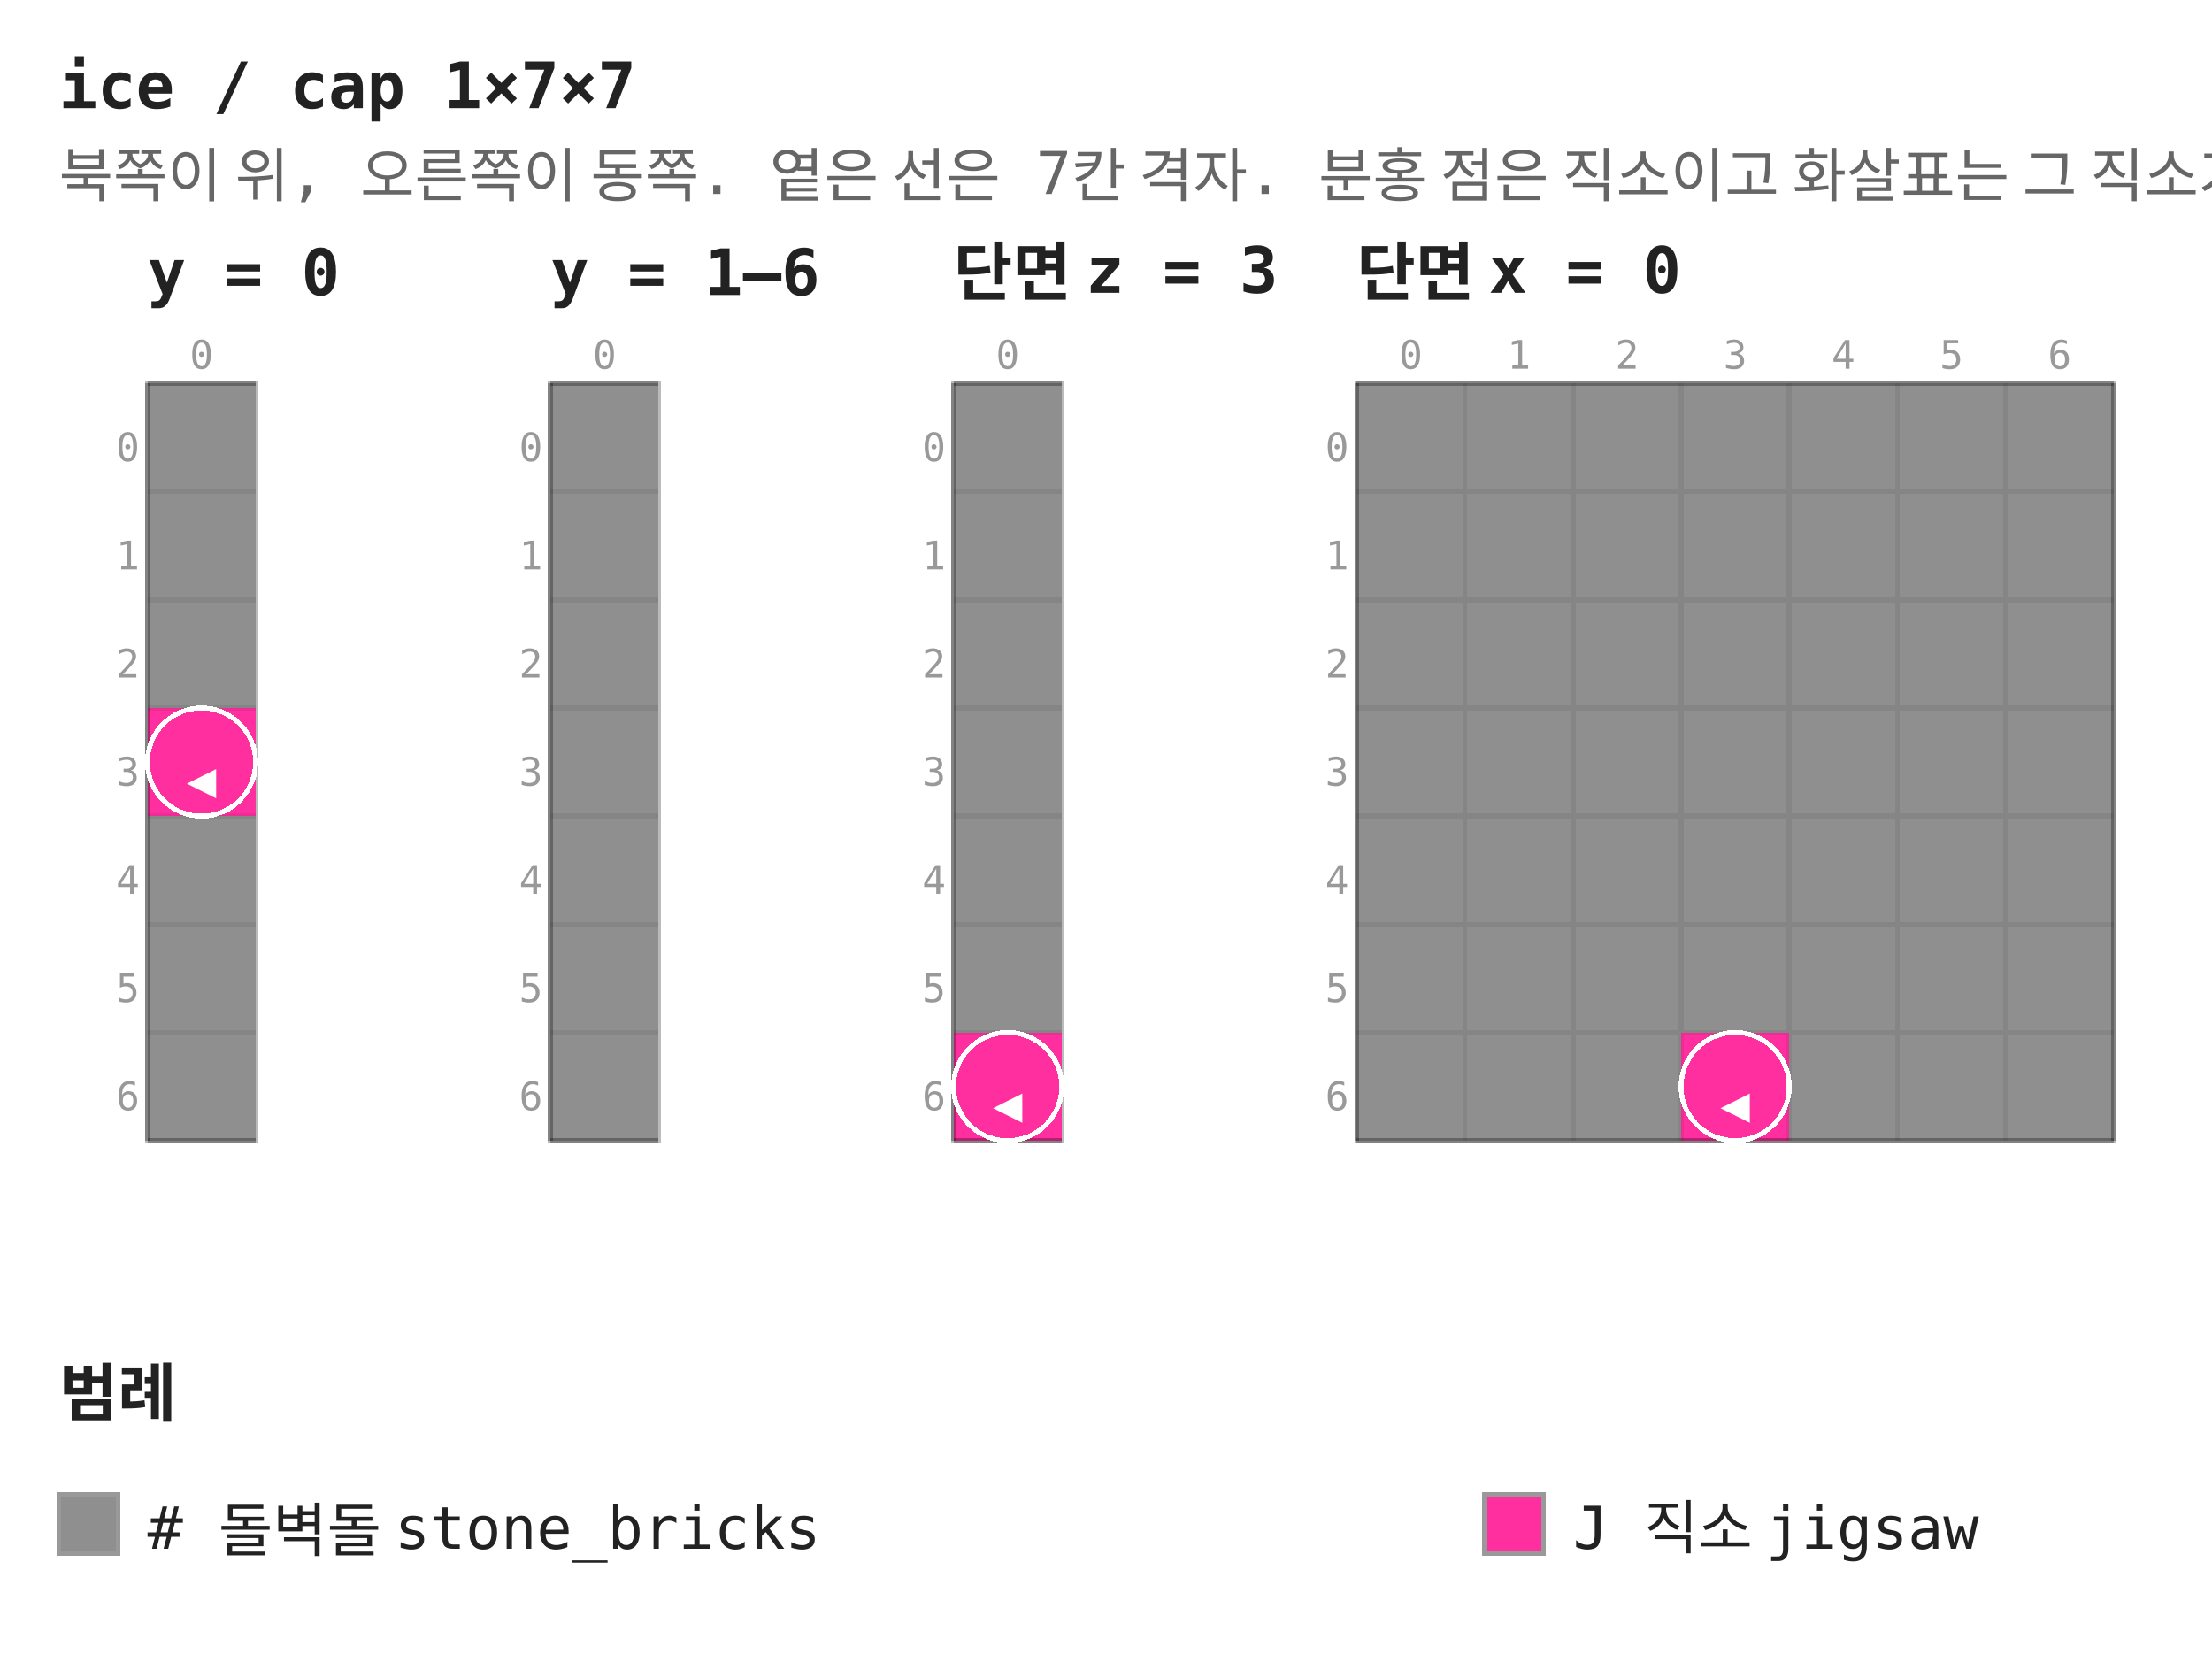
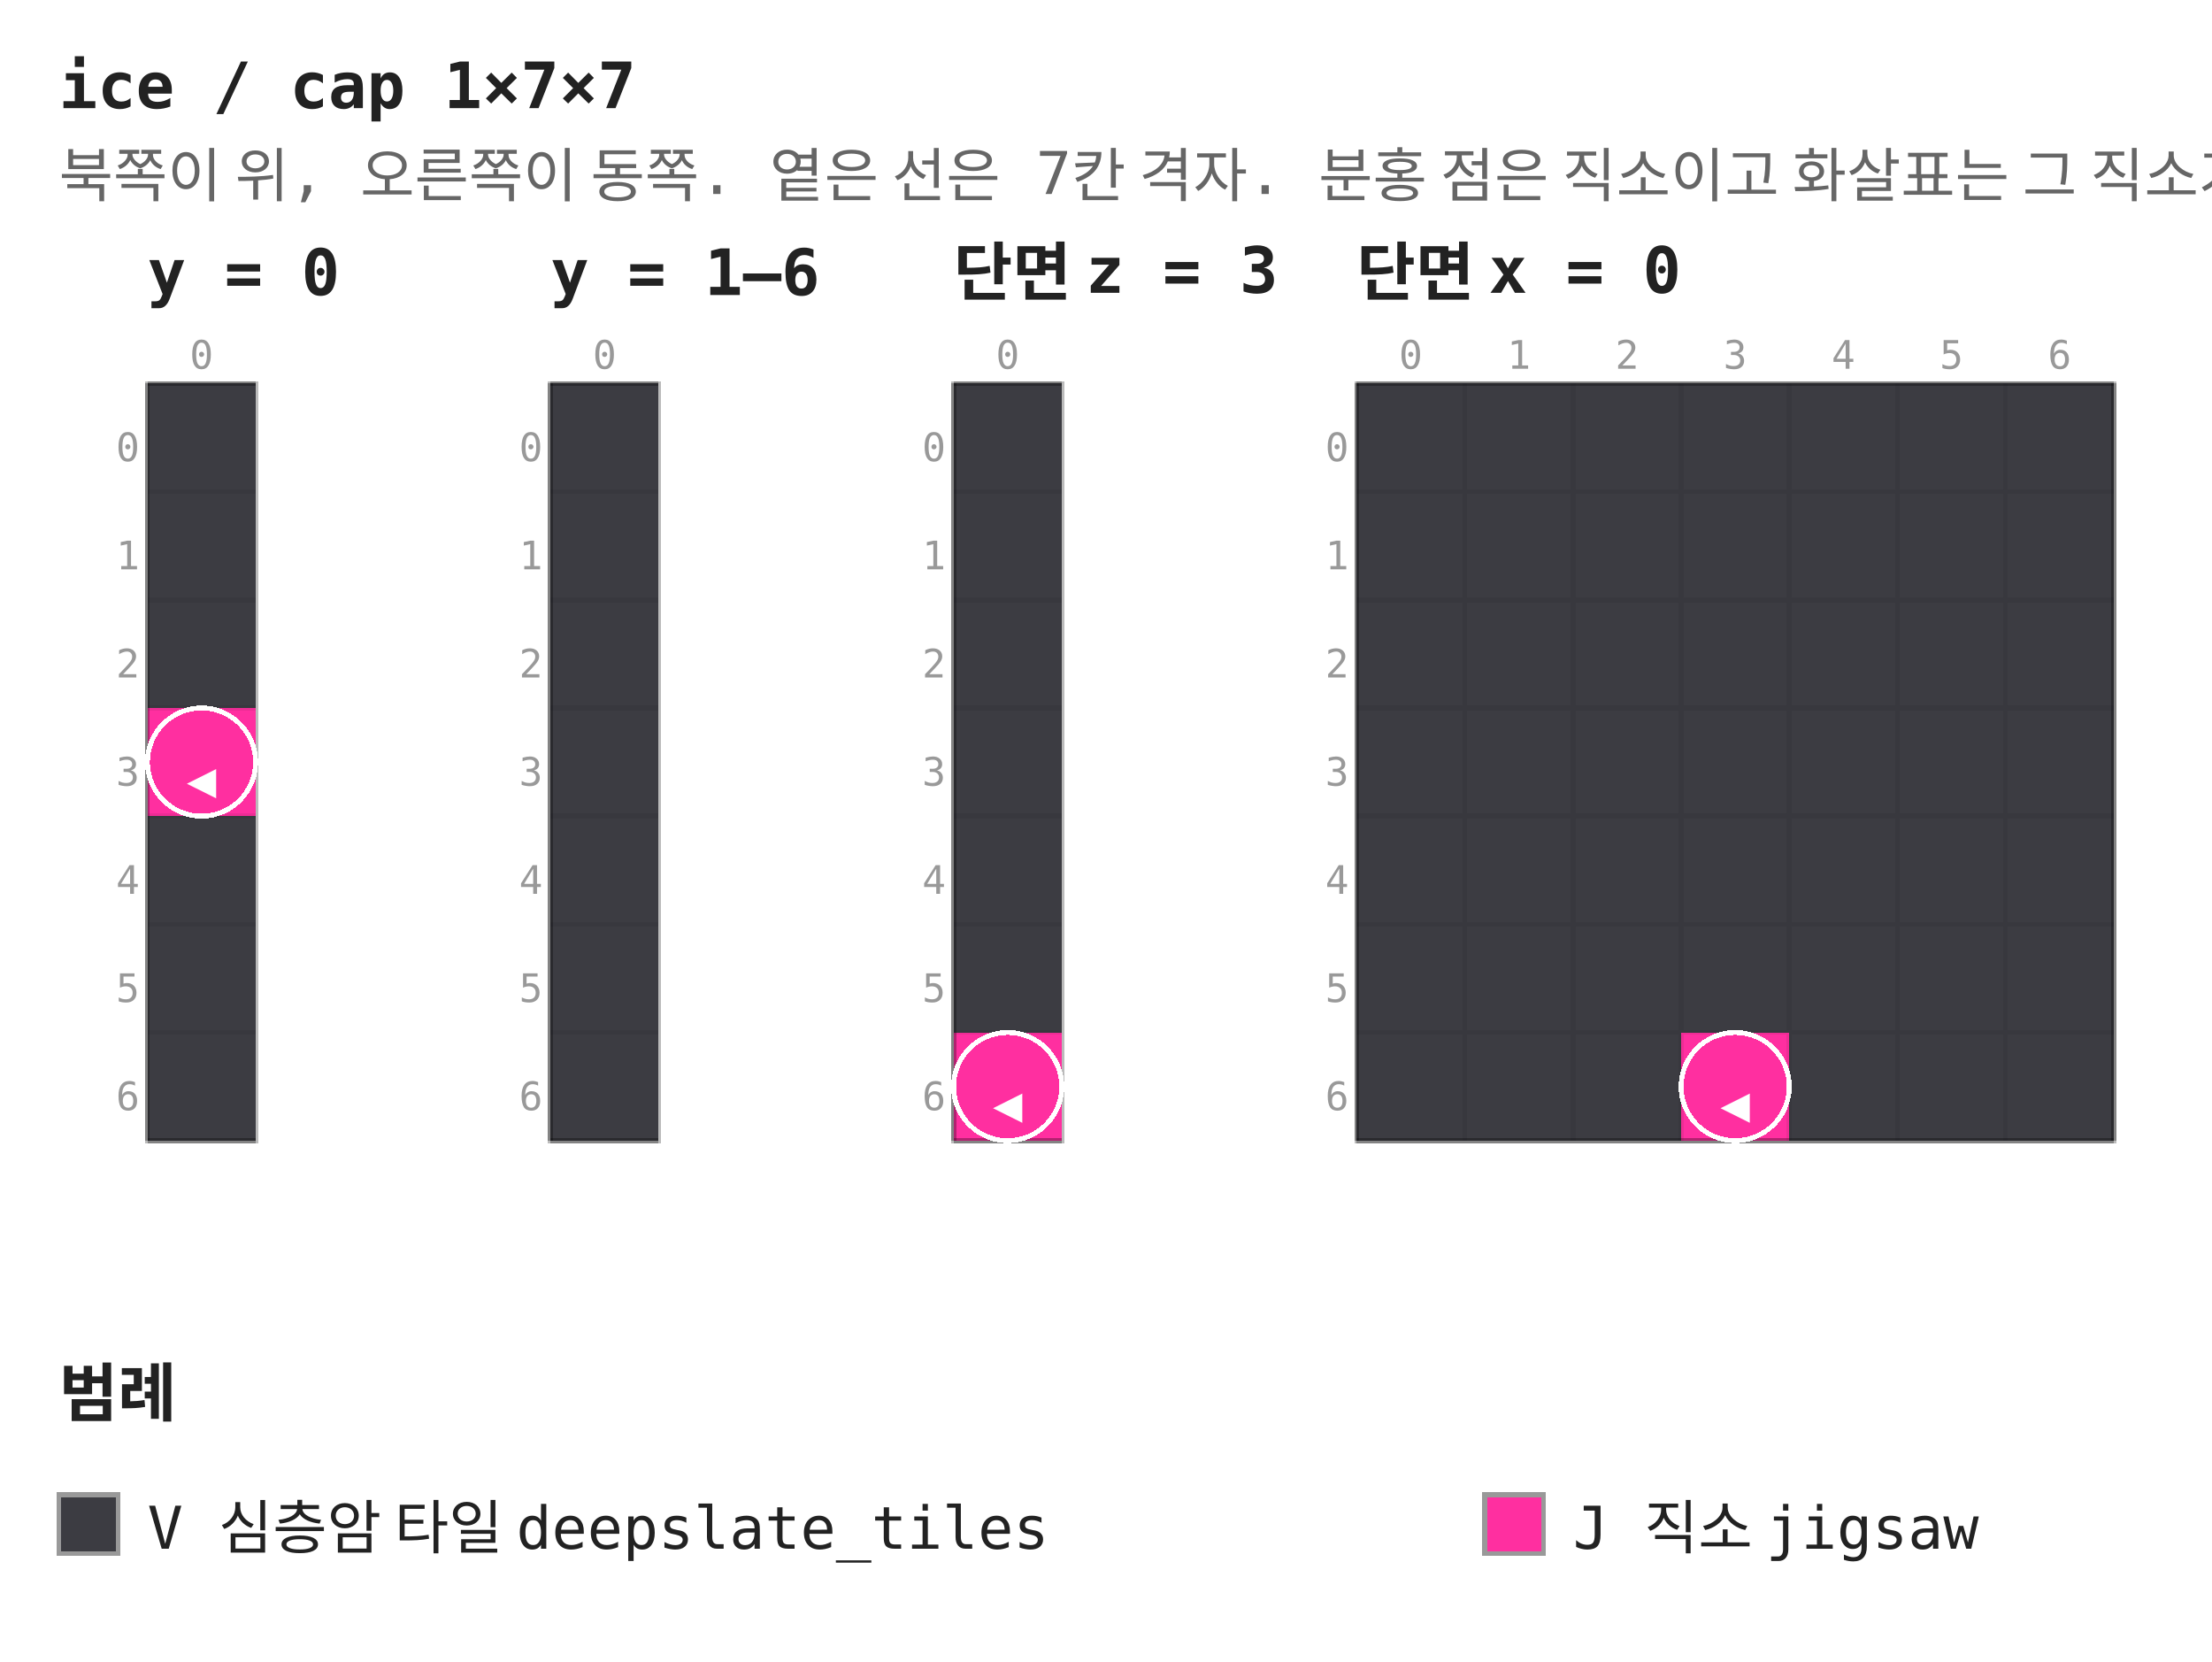
<svg xmlns="http://www.w3.org/2000/svg" width="450" height="338" viewBox="0 0 450 338" shape-rendering="crispEdges" font-family="Consolas,'Malgun Gothic','Noto Sans KR',monospace">
  <style>text{fill:#222;shape-rendering:auto}.cap{font-size:13px;font-weight:bold}.leg{font-size:12px}.sub{font-size:12px;fill:#666}.tick{font-size:8px;fill:#999;text-anchor:middle}.arrow{font-size:10px;fill:#fff;text-anchor:middle}.fine{stroke:#000;stroke-opacity:.07;stroke-width:1;fill:none}.grid{stroke:#000;stroke-opacity:.30;stroke-width:1}</style>
  <rect width="100%" height="100%" fill="#fff" />
  <text x="12" y="22" class="cap" font-size="16">ice / cap   1×7×7</text>
  <text x="12" y="40" class="sub">북쪽이 위, 오른쪽이 동쪽. 옅은 선은 7칸 격자. 분홍 점은 직소이고 화살표는 그 직소가 보는 방향이다.</text>
  <text x="30" y="60" class="cap">y = 0</text>
  <rect x="30" y="78" width="22" height="154" fill="#fbfbfb" stroke="#bbb" />
-   <path transform="translate(30,78) scale(22)" fill="#8f8f8f" d="M0 0h1v1h-1zM0 1h1v1h-1zM0 2h1v1h-1zM0 4h1v1h-1zM0 5h1v1h-1zM0 6h1v1h-1z" />
+   <path transform="translate(30,78) scale(22)" fill="#3c3c42" d="M0 0h1v1h-1zM0 1h1v1h-1zM0 2h1v1h-1zM0 4h1v1h-1zM0 5h1v1h-1zM0 6h1v1h-1z" />
  <path transform="translate(30,78) scale(22)" fill="#ff2fa0" d="M0 3h1v1h-1z" />
  <path class="fine" d="M30 100h22M30 122h22M30 144h22M30 166h22M30 188h22M30 210h22" />
  <line x1="30" y1="78" x2="30" y2="232" class="grid" />
  <line x1="30" y1="78" x2="52" y2="78" class="grid" />
  <line x1="30" y1="232" x2="52" y2="232" class="grid" />
  <text x="41.0" y="75" class="tick">0</text>
  <text x="26" y="93.8" class="tick" text-anchor="end">0</text>
  <text x="26" y="115.8" class="tick" text-anchor="end">1</text>
  <text x="26" y="137.8" class="tick" text-anchor="end">2</text>
  <text x="26" y="159.8" class="tick" text-anchor="end">3</text>
  <text x="26" y="181.8" class="tick" text-anchor="end">4</text>
  <text x="26" y="203.8" class="tick" text-anchor="end">5</text>
  <text x="26" y="225.8" class="tick" text-anchor="end">6</text>
  <circle cx="41.0" cy="155.0" r="11.0" fill="#ff2fa0" stroke="#fff" />
  <text x="41.0" y="162.0" class="arrow" font-size="19.8">◀</text>
  <text x="112" y="60" class="cap">y = 1–6</text>
  <rect x="112" y="78" width="22" height="154" fill="#fbfbfb" stroke="#bbb" />
-   <path transform="translate(112,78) scale(22)" fill="#8f8f8f" d="M0 0h1v1h-1zM0 1h1v1h-1zM0 2h1v1h-1zM0 3h1v1h-1zM0 4h1v1h-1zM0 5h1v1h-1zM0 6h1v1h-1z" />
+   <path transform="translate(112,78) scale(22)" fill="#3c3c42" d="M0 0h1v1h-1zM0 1h1v1h-1zM0 2h1v1h-1zM0 3h1v1h-1zM0 4h1v1h-1zM0 5h1v1h-1zM0 6h1v1h-1z" />
  <path class="fine" d="M112 100h22M112 122h22M112 144h22M112 166h22M112 188h22M112 210h22" />
  <line x1="112" y1="78" x2="112" y2="232" class="grid" />
  <line x1="112" y1="78" x2="134" y2="78" class="grid" />
  <line x1="112" y1="232" x2="134" y2="232" class="grid" />
  <text x="123.0" y="75" class="tick">0</text>
  <text x="108" y="93.8" class="tick" text-anchor="end">0</text>
  <text x="108" y="115.8" class="tick" text-anchor="end">1</text>
  <text x="108" y="137.8" class="tick" text-anchor="end">2</text>
  <text x="108" y="159.8" class="tick" text-anchor="end">3</text>
  <text x="108" y="181.8" class="tick" text-anchor="end">4</text>
  <text x="108" y="203.8" class="tick" text-anchor="end">5</text>
  <text x="108" y="225.8" class="tick" text-anchor="end">6</text>
  <text x="194" y="60" class="cap">단면 z = 3</text>
  <rect x="194" y="78" width="22" height="154" fill="#fbfbfb" stroke="#bbb" />
-   <path transform="translate(194,78) scale(22)" fill="#8f8f8f" d="M0 0h1v1h-1zM0 1h1v1h-1zM0 2h1v1h-1zM0 3h1v1h-1zM0 4h1v1h-1zM0 5h1v1h-1z" />
+   <path transform="translate(194,78) scale(22)" fill="#3c3c42" d="M0 0h1v1h-1zM0 1h1v1h-1zM0 2h1v1h-1zM0 3h1v1h-1zM0 4h1v1h-1zM0 5h1v1h-1z" />
  <path transform="translate(194,78) scale(22)" fill="#ff2fa0" d="M0 6h1v1h-1z" />
  <path class="fine" d="M194 100h22M194 122h22M194 144h22M194 166h22M194 188h22M194 210h22" />
  <line x1="194" y1="78" x2="194" y2="232" class="grid" />
  <line x1="194" y1="78" x2="216" y2="78" class="grid" />
  <line x1="194" y1="232" x2="216" y2="232" class="grid" />
  <text x="205.0" y="75" class="tick">0</text>
  <text x="190" y="93.8" class="tick" text-anchor="end">0</text>
  <text x="190" y="115.8" class="tick" text-anchor="end">1</text>
  <text x="190" y="137.8" class="tick" text-anchor="end">2</text>
  <text x="190" y="159.8" class="tick" text-anchor="end">3</text>
  <text x="190" y="181.8" class="tick" text-anchor="end">4</text>
  <text x="190" y="203.8" class="tick" text-anchor="end">5</text>
  <text x="190" y="225.8" class="tick" text-anchor="end">6</text>
  <circle cx="205.0" cy="221.0" r="11.0" fill="#ff2fa0" stroke="#fff" />
  <text x="205.0" y="228.0" class="arrow" font-size="19.8">◀</text>
  <text x="276" y="60" class="cap">단면 x = 0</text>
  <rect x="276" y="78" width="154" height="154" fill="#fbfbfb" stroke="#bbb" />
-   <path transform="translate(276,78) scale(22)" fill="#8f8f8f" d="M0 0h7v1h-7zM0 1h7v1h-7zM0 2h7v1h-7zM0 3h7v1h-7zM0 4h7v1h-7zM0 5h7v1h-7zM0 6h3v1h-3zM4 6h3v1h-3z" />
+   <path transform="translate(276,78) scale(22)" fill="#3c3c42" d="M0 0h7v1h-7zM0 1h7v1h-7zM0 2h7v1h-7zM0 3h7v1h-7zM0 4h7v1h-7zM0 5h7v1h-7zM0 6h3v1h-3zM4 6h3v1h-3z" />
  <path transform="translate(276,78) scale(22)" fill="#ff2fa0" d="M3 6h1v1h-1z" />
  <path class="fine" d="M298 78v154M320 78v154M342 78v154M364 78v154M386 78v154M408 78v154M276 100h154M276 122h154M276 144h154M276 166h154M276 188h154M276 210h154" />
  <line x1="276" y1="78" x2="276" y2="232" class="grid" />
  <line x1="430" y1="78" x2="430" y2="232" class="grid" />
  <line x1="276" y1="78" x2="430" y2="78" class="grid" />
  <line x1="276" y1="232" x2="430" y2="232" class="grid" />
  <text x="287.0" y="75" class="tick">0</text>
  <text x="309.0" y="75" class="tick">1</text>
  <text x="331.0" y="75" class="tick">2</text>
  <text x="353.0" y="75" class="tick">3</text>
  <text x="375.0" y="75" class="tick">4</text>
  <text x="397.0" y="75" class="tick">5</text>
  <text x="419.0" y="75" class="tick">6</text>
  <text x="272" y="93.8" class="tick" text-anchor="end">0</text>
  <text x="272" y="115.8" class="tick" text-anchor="end">1</text>
  <text x="272" y="137.8" class="tick" text-anchor="end">2</text>
  <text x="272" y="159.8" class="tick" text-anchor="end">3</text>
  <text x="272" y="181.8" class="tick" text-anchor="end">4</text>
  <text x="272" y="203.8" class="tick" text-anchor="end">5</text>
  <text x="272" y="225.8" class="tick" text-anchor="end">6</text>
  <circle cx="353.0" cy="221.0" r="11.0" fill="#ff2fa0" stroke="#fff" />
  <text x="353.0" y="228.0" class="arrow" font-size="19.8">◀</text>
  <text x="12" y="288" class="cap">범례</text>
-   <rect x="12" y="304" width="12" height="12" fill="#8f8f8f" stroke="#999" />
-   <text x="30" y="315" class="leg">#  돌벽돌  stone_bricks</text>
+   <rect x="12" y="304" width="12" height="12" fill="#3c3c42" stroke="#999" />
+   <text x="30" y="315" class="leg">V  심층암 타일  deepslate_tiles</text>
  <rect x="302" y="304" width="12" height="12" fill="#ff2fa0" stroke="#999" />
  <text x="320" y="315" class="leg">J  직소  jigsaw</text>
</svg>
